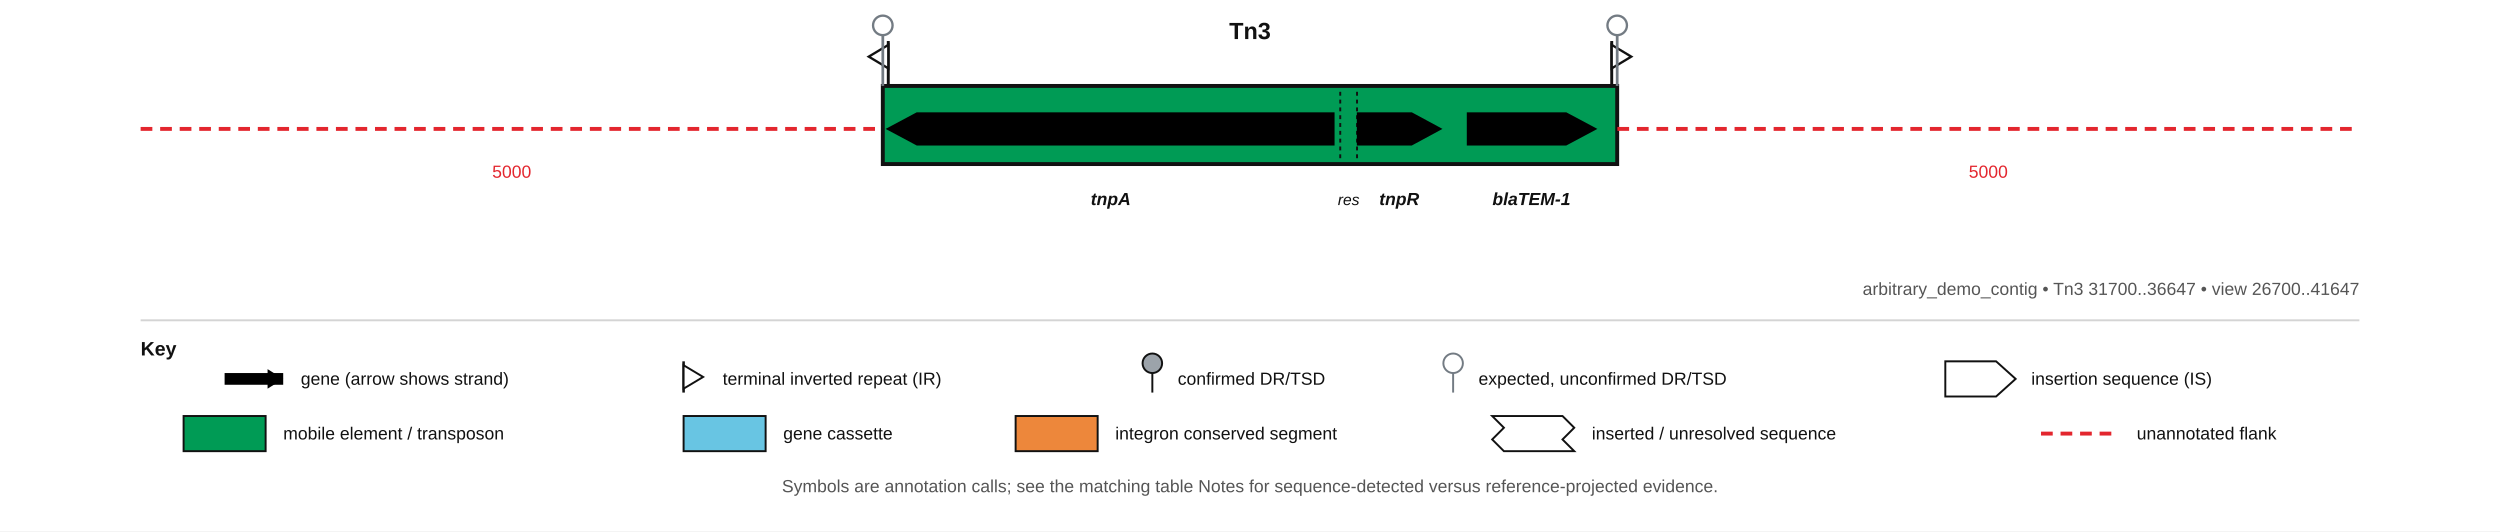
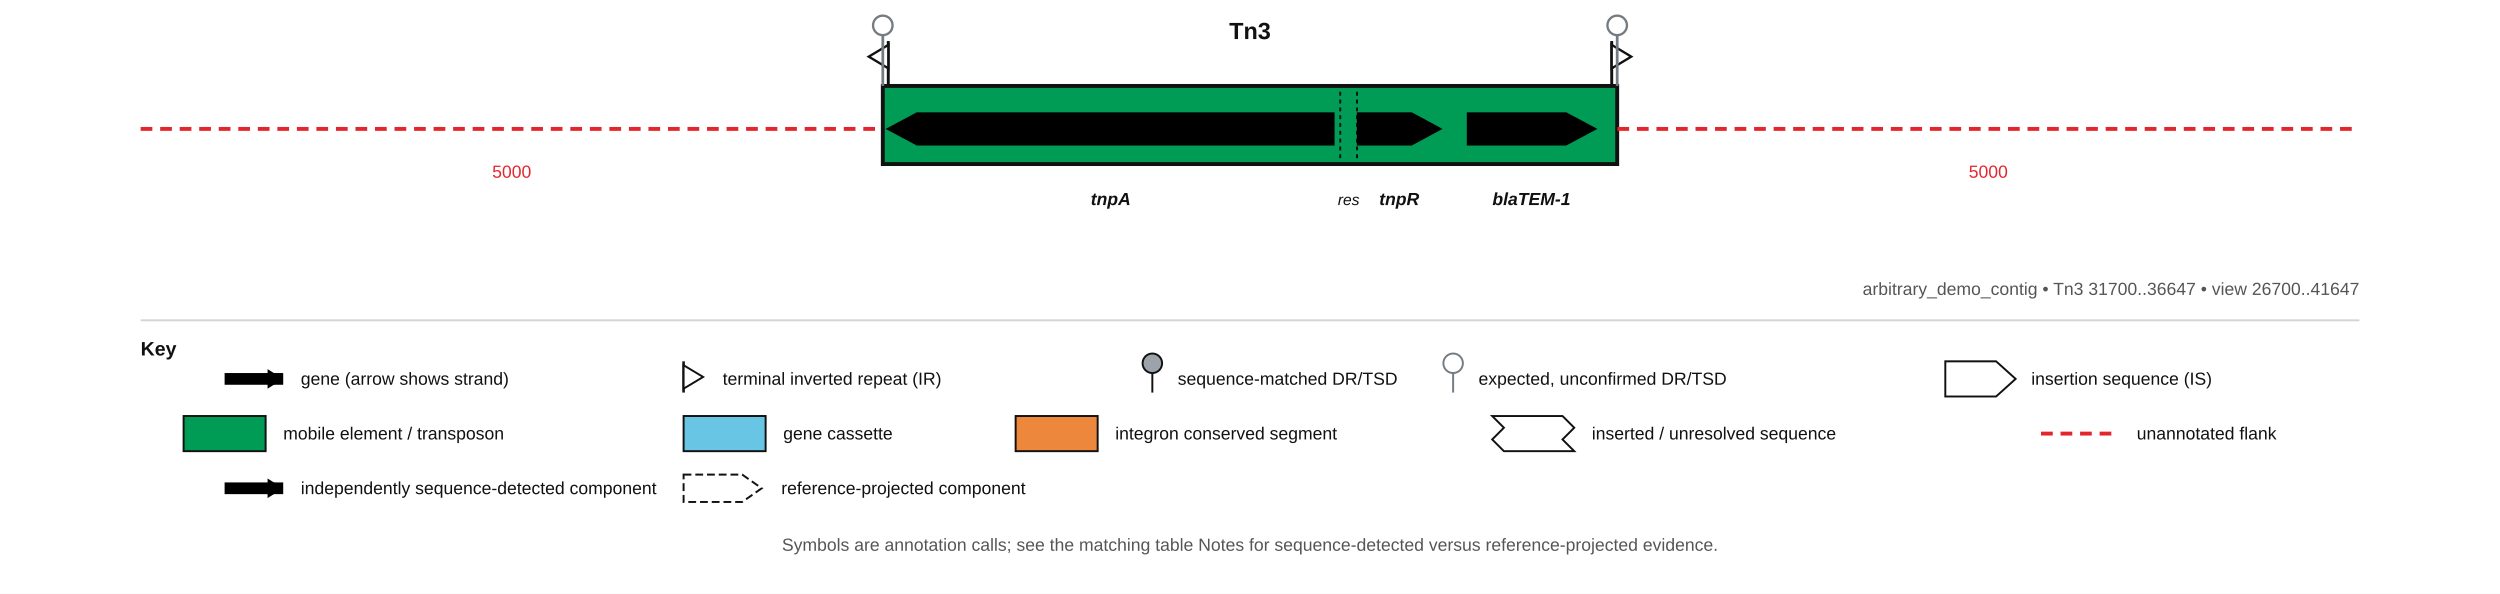
- <svg xmlns="http://www.w3.org/2000/svg" width="1280" height="272" style="background:#fff;font-family:Arial,Helvetica,sans-serif">
-   <rect x="0" y="0" width="1280" height="272" fill="#ffffff" />
+ <svg xmlns="http://www.w3.org/2000/svg" width="1280" height="304" style="background:#fff;font-family:Arial,Helvetica,sans-serif">
+   <rect x="0" y="0" width="1280" height="304" fill="#ffffff" />
  <rect x="452.0" y="44" width="376.0" height="40" fill="#009b55" stroke="#111111" stroke-width="2" />
  <text x="640.0" y="20.0" text-anchor="middle" font-size="12" font-weight="bold" font-style="normal" fill="#111111">Tn3</text>
  <line x1="686.2" y1="47" x2="686.2" y2="81" stroke="#111111" stroke-width="1" stroke-dasharray="2,2" />
  <line x1="694.8" y1="47" x2="694.8" y2="81" stroke="#111111" stroke-width="1" stroke-dasharray="2,2" />
-   <polygon points="454.5,66 469.5,58 682.8,58 682.8,74 469.5,74" fill="#000" stroke="#000" stroke-width="1" />
+   <polygon points="454.5,66 469.5,58 682.8,58 682.8,74 469.5,74" fill="#000000" stroke="#000" stroke-width="1" />
  <text x="568.7" y="105.0" text-anchor="middle" font-size="9" font-weight="bold" font-style="italic" fill="#111111">tnpA</text>
-   <polygon points="695.2,58 722.7,58 737.5,66 722.7,74 695.2,74" fill="#000" stroke="#000" stroke-width="1" />
+   <polygon points="695.2,58 722.7,58 737.5,66 722.7,74 695.2,74" fill="#000000" stroke="#000" stroke-width="1" />
  <text x="716.4" y="105.0" text-anchor="middle" font-size="9" font-weight="bold" font-style="italic" fill="#111111">tnpR</text>
-   <polygon points="751.5,58 801.8,58 816.8,66 801.8,74 751.5,74" fill="#000" stroke="#000" stroke-width="1" />
+   <polygon points="751.5,58 801.8,58 816.8,66 801.8,74 751.5,74" fill="#000000" stroke="#000" stroke-width="1" />
  <text x="784.1" y="105.0" text-anchor="middle" font-size="9" font-weight="bold" font-style="italic" fill="#111111">blaTEM-1</text>
  <text x="690.5" y="105.0" text-anchor="middle" font-size="8" font-weight="normal" font-style="italic" fill="#111111">res</text>
  <line x1="454.8" y1="44" x2="454.8" y2="21" stroke="#111111" stroke-width="1.5" />
  <polygon points="454.8,23 444.8,29 454.8,35" fill="#ffffff" stroke="#111111" stroke-width="1.2" />
  <line x1="825.2" y1="44" x2="825.2" y2="21" stroke="#111111" stroke-width="1.5" />
  <polygon points="825.2,23 835.2,29 825.2,35" fill="#ffffff" stroke="#111111" stroke-width="1.2" />
  <line x1="72.0" y1="66" x2="451.9" y2="66" stroke="#e3262e" stroke-width="2" stroke-dasharray="6,4" />
  <text x="262.0" y="91.0" text-anchor="middle" font-size="9" font-weight="normal" font-style="normal" fill="#e3262e">5000</text>
  <line x1="828.1" y1="66" x2="1208.0" y2="66" stroke="#e3262e" stroke-width="2" stroke-dasharray="6,4" />
  <text x="1018.0" y="91.0" text-anchor="middle" font-size="9" font-weight="normal" font-style="normal" fill="#e3262e">5000</text>
  <g>
    <line x1="452.0" y1="44" x2="452.0" y2="18" stroke="#737b83" stroke-width="1.4" />
    <circle cx="452.0" cy="13" r="5" fill="#ffffff" stroke="#737b83" stroke-width="1.2" />
  </g>
  <g>
    <line x1="828.0" y1="44" x2="828.0" y2="18" stroke="#737b83" stroke-width="1.4" />
    <circle cx="828.0" cy="13" r="5" fill="#ffffff" stroke="#737b83" stroke-width="1.2" />
  </g>
  <text x="1208.0" y="151.0" text-anchor="end" font-size="9" font-weight="normal" font-style="normal" fill="#555">arbitrary_demo_contig • Tn3 31700..36647 • view 26700..41647</text>
  <line x1="72" y1="164" x2="1208" y2="164" stroke="#d4d4d4" stroke-width="1" />
  <text x="72.0" y="182.0" text-anchor="start" font-size="10" font-weight="bold" font-style="normal" fill="#111111">Key</text>
  <line x1="115" y1="194" x2="145" y2="194" stroke="#000" stroke-width="6" />
  <polygon points="145,194 137,189 137,199" fill="#000" />
  <text x="154.0" y="197.0" text-anchor="start" font-size="9" font-weight="normal" font-style="normal" fill="#111111">gene (arrow shows strand)</text>
  <line x1="350" y1="201" x2="350" y2="185" stroke="#111" stroke-width="1.3" />
  <polygon points="350,187 360,193 350,199" fill="#fff" stroke="#111" />
  <text x="370.0" y="197.0" text-anchor="start" font-size="9" font-weight="normal" font-style="normal" fill="#111111">terminal inverted repeat (IR)</text>
  <line x1="590" y1="201" x2="590" y2="187" stroke="#111" />
  <circle cx="590" cy="186" r="5" fill="#9ca3aa" stroke="#111" />
-   <text x="603.0" y="197.0" text-anchor="start" font-size="9" font-weight="normal" font-style="normal" fill="#111111">confirmed DR/TSD</text>
+   <text x="603.0" y="197.0" text-anchor="start" font-size="9" font-weight="normal" font-style="normal" fill="#111111">sequence-matched DR/TSD</text>
  <line x1="744" y1="201" x2="744" y2="187" stroke="#737b83" />
  <circle cx="744" cy="186" r="5" fill="#fff" stroke="#737b83" />
  <text x="757.0" y="197.0" text-anchor="start" font-size="9" font-weight="normal" font-style="normal" fill="#111111">expected, unconfirmed DR/TSD</text>
  <polygon points="996,185 1022,185 1032,194 1022,203 996,203" fill="#fff" stroke="#111" />
  <text x="1040.0" y="197.0" text-anchor="start" font-size="9" font-weight="normal" font-style="normal" fill="#111111">insertion sequence (IS)</text>
  <rect x="94" y="213" width="42" height="18" fill="#009b55" stroke="#111" />
  <text x="145.0" y="225.0" text-anchor="start" font-size="9" font-weight="normal" font-style="normal" fill="#111111">mobile element / transposon</text>
  <rect x="350" y="213" width="42" height="18" fill="#68c5e3" stroke="#111" />
  <text x="401.0" y="225.0" text-anchor="start" font-size="9" font-weight="normal" font-style="normal" fill="#111111">gene cassette</text>
  <rect x="520" y="213" width="42" height="18" fill="#ed873b" stroke="#111" />
  <text x="571.0" y="225.0" text-anchor="start" font-size="9" font-weight="normal" font-style="normal" fill="#111111">integron conserved segment</text>
  <polygon points="770,213 800,213 806,219 800,225 806,231 770,231 764,225 770,219 764,213" fill="#fff" stroke="#111" />
  <text x="815.0" y="225.0" text-anchor="start" font-size="9" font-weight="normal" font-style="normal" fill="#111111">inserted / unresolved sequence</text>
  <line x1="1045" y1="222" x2="1085" y2="222" stroke="#e3262e" stroke-width="2" stroke-dasharray="6,4" />
  <text x="1094.0" y="225.0" text-anchor="start" font-size="9" font-weight="normal" font-style="normal" fill="#111111">unannotated flank</text>
-   <text x="640.0" y="252.0" text-anchor="middle" font-size="9" font-weight="normal" font-style="normal" fill="#555555">Symbols are annotation calls; see the matching table Notes for sequence-detected versus reference-projected evidence.</text>
+   <line x1="115" y1="250" x2="145" y2="250" stroke="#000" stroke-width="6" />
+   <polygon points="145,250 137,245 137,255" fill="#000" />
+   <text x="154.0" y="253.0" text-anchor="start" font-size="9" font-weight="normal" font-style="normal" fill="#111111">independently sequence-detected component</text>
+   <polygon points="350,243 380,243 390,250 380,257 350,257" fill="#fff" stroke="#111" stroke-dasharray="4,2" />
+   <text x="400.0" y="253.0" text-anchor="start" font-size="9" font-weight="normal" font-style="normal" fill="#111111">reference-projected component</text>
+   <text x="640.0" y="282.0" text-anchor="middle" font-size="9" font-weight="normal" font-style="normal" fill="#555555">Symbols are annotation calls; see the matching table Notes for sequence-detected versus reference-projected evidence.</text>
</svg>
